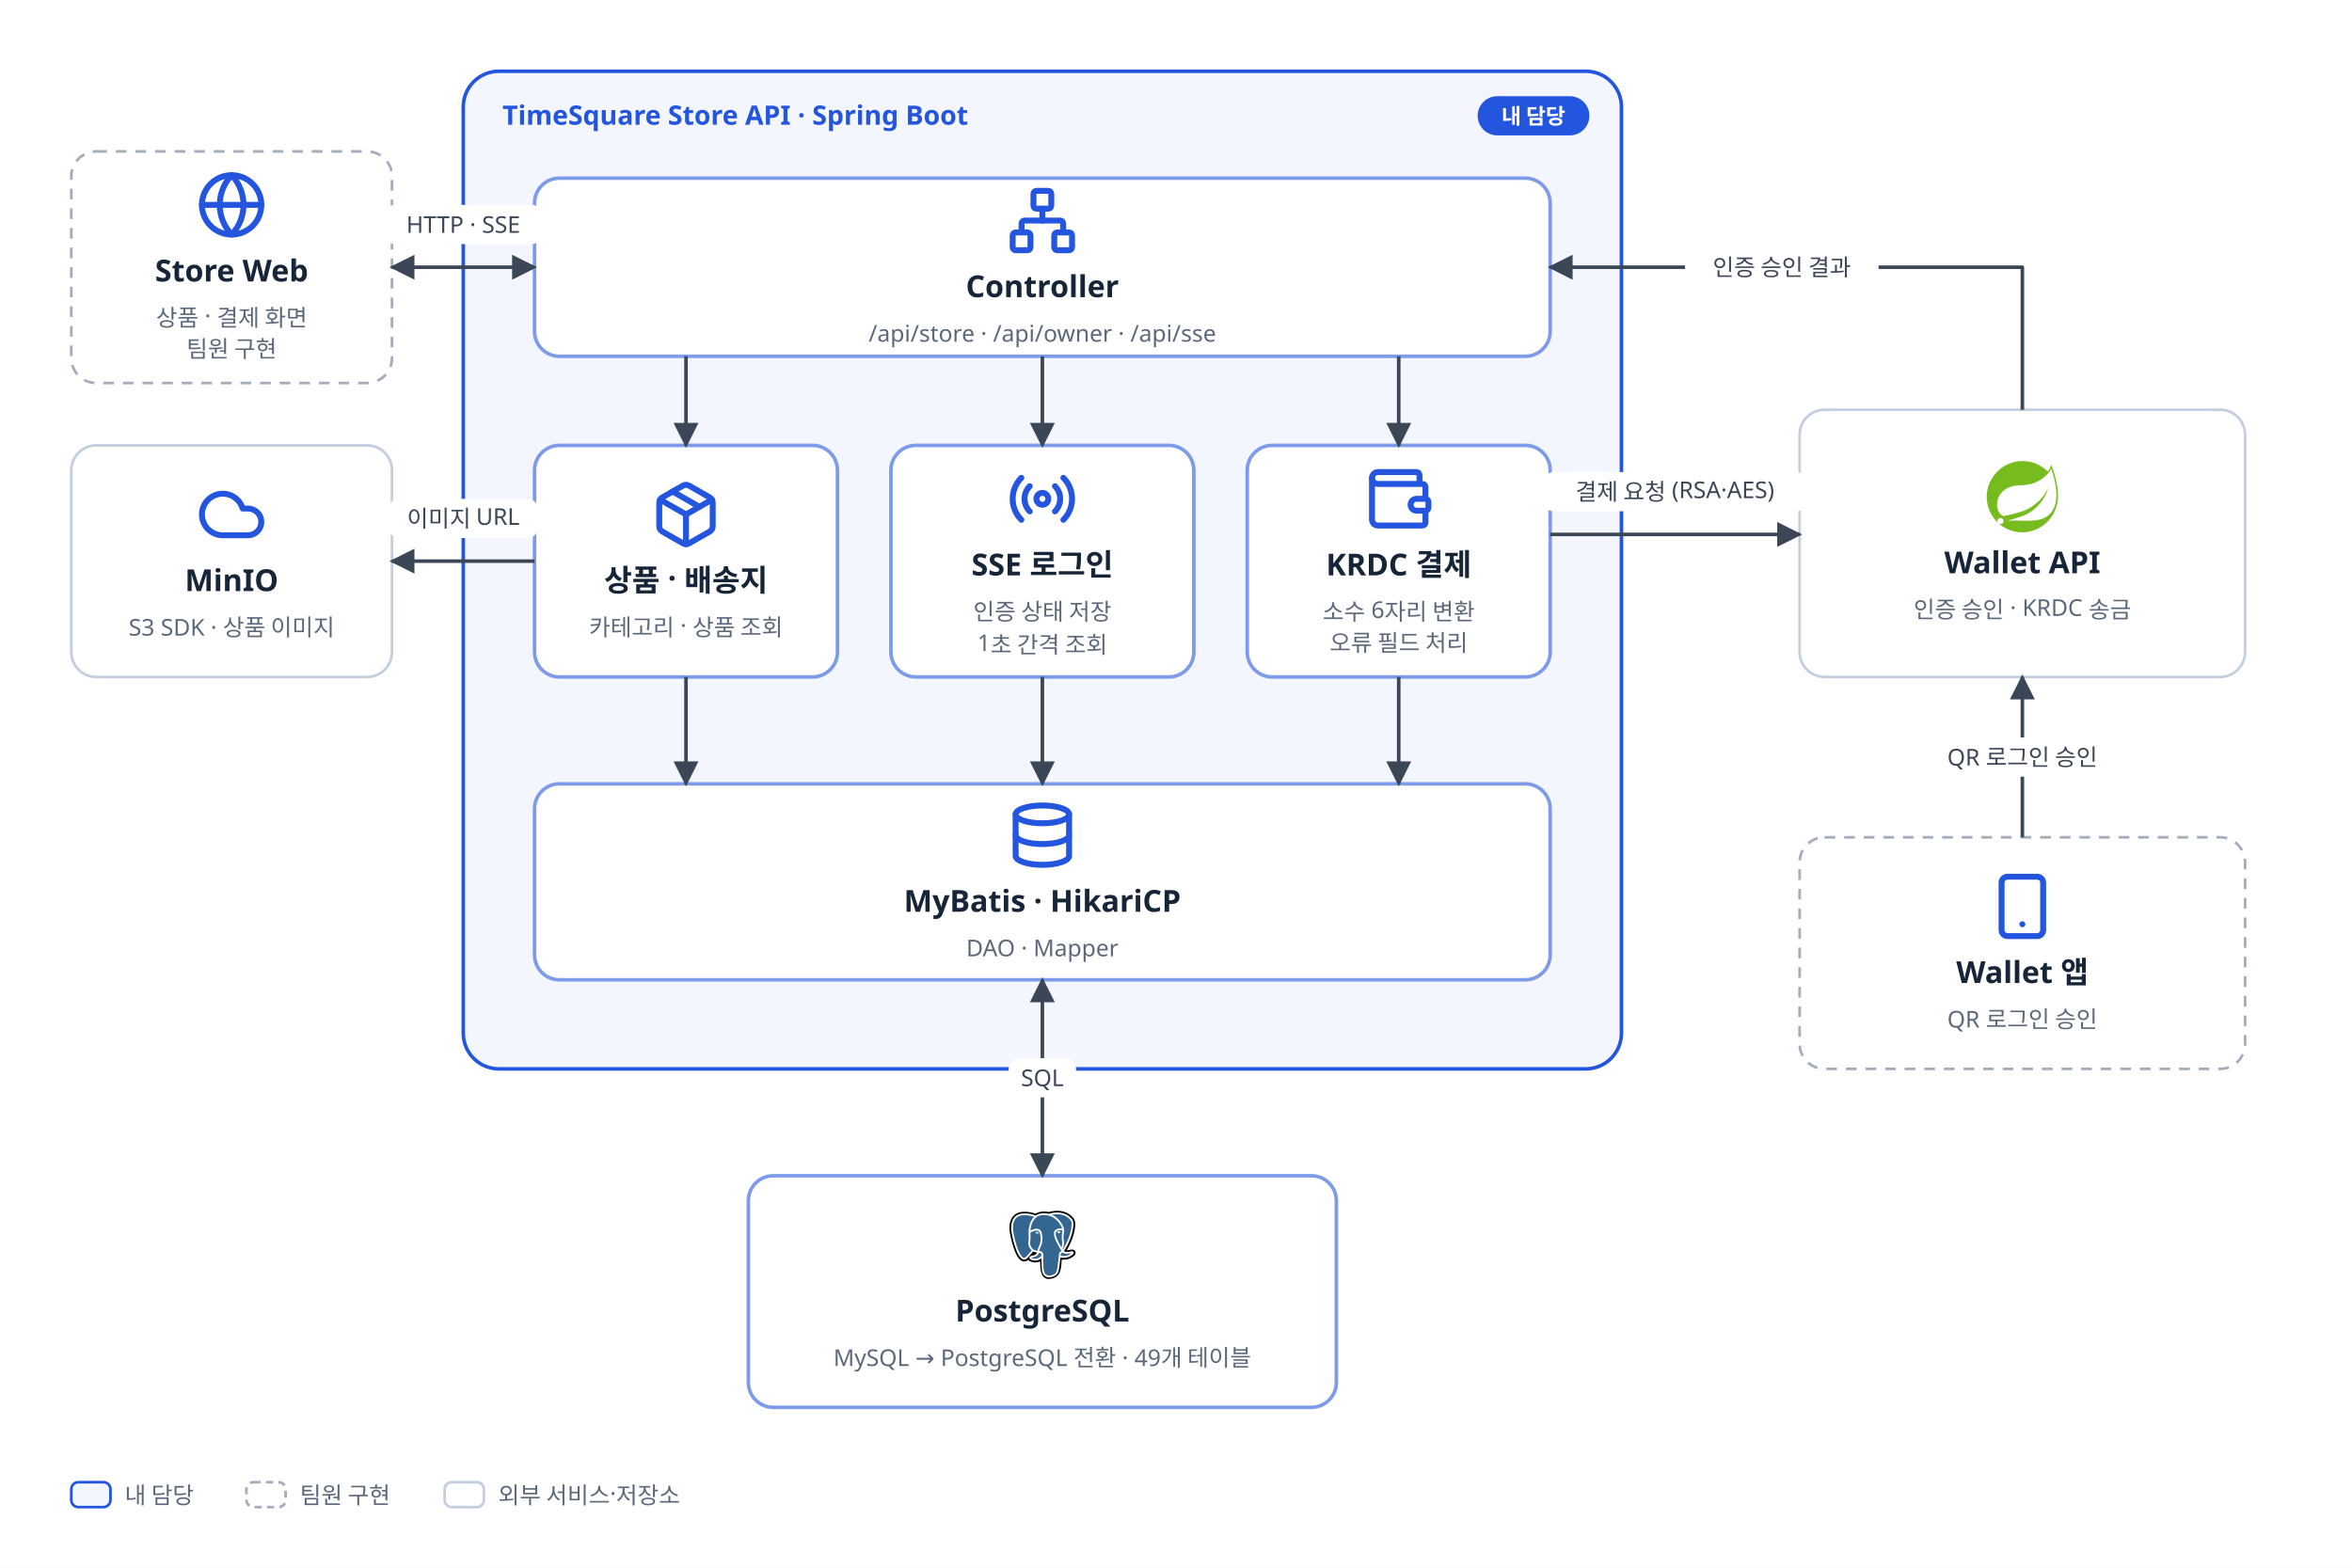
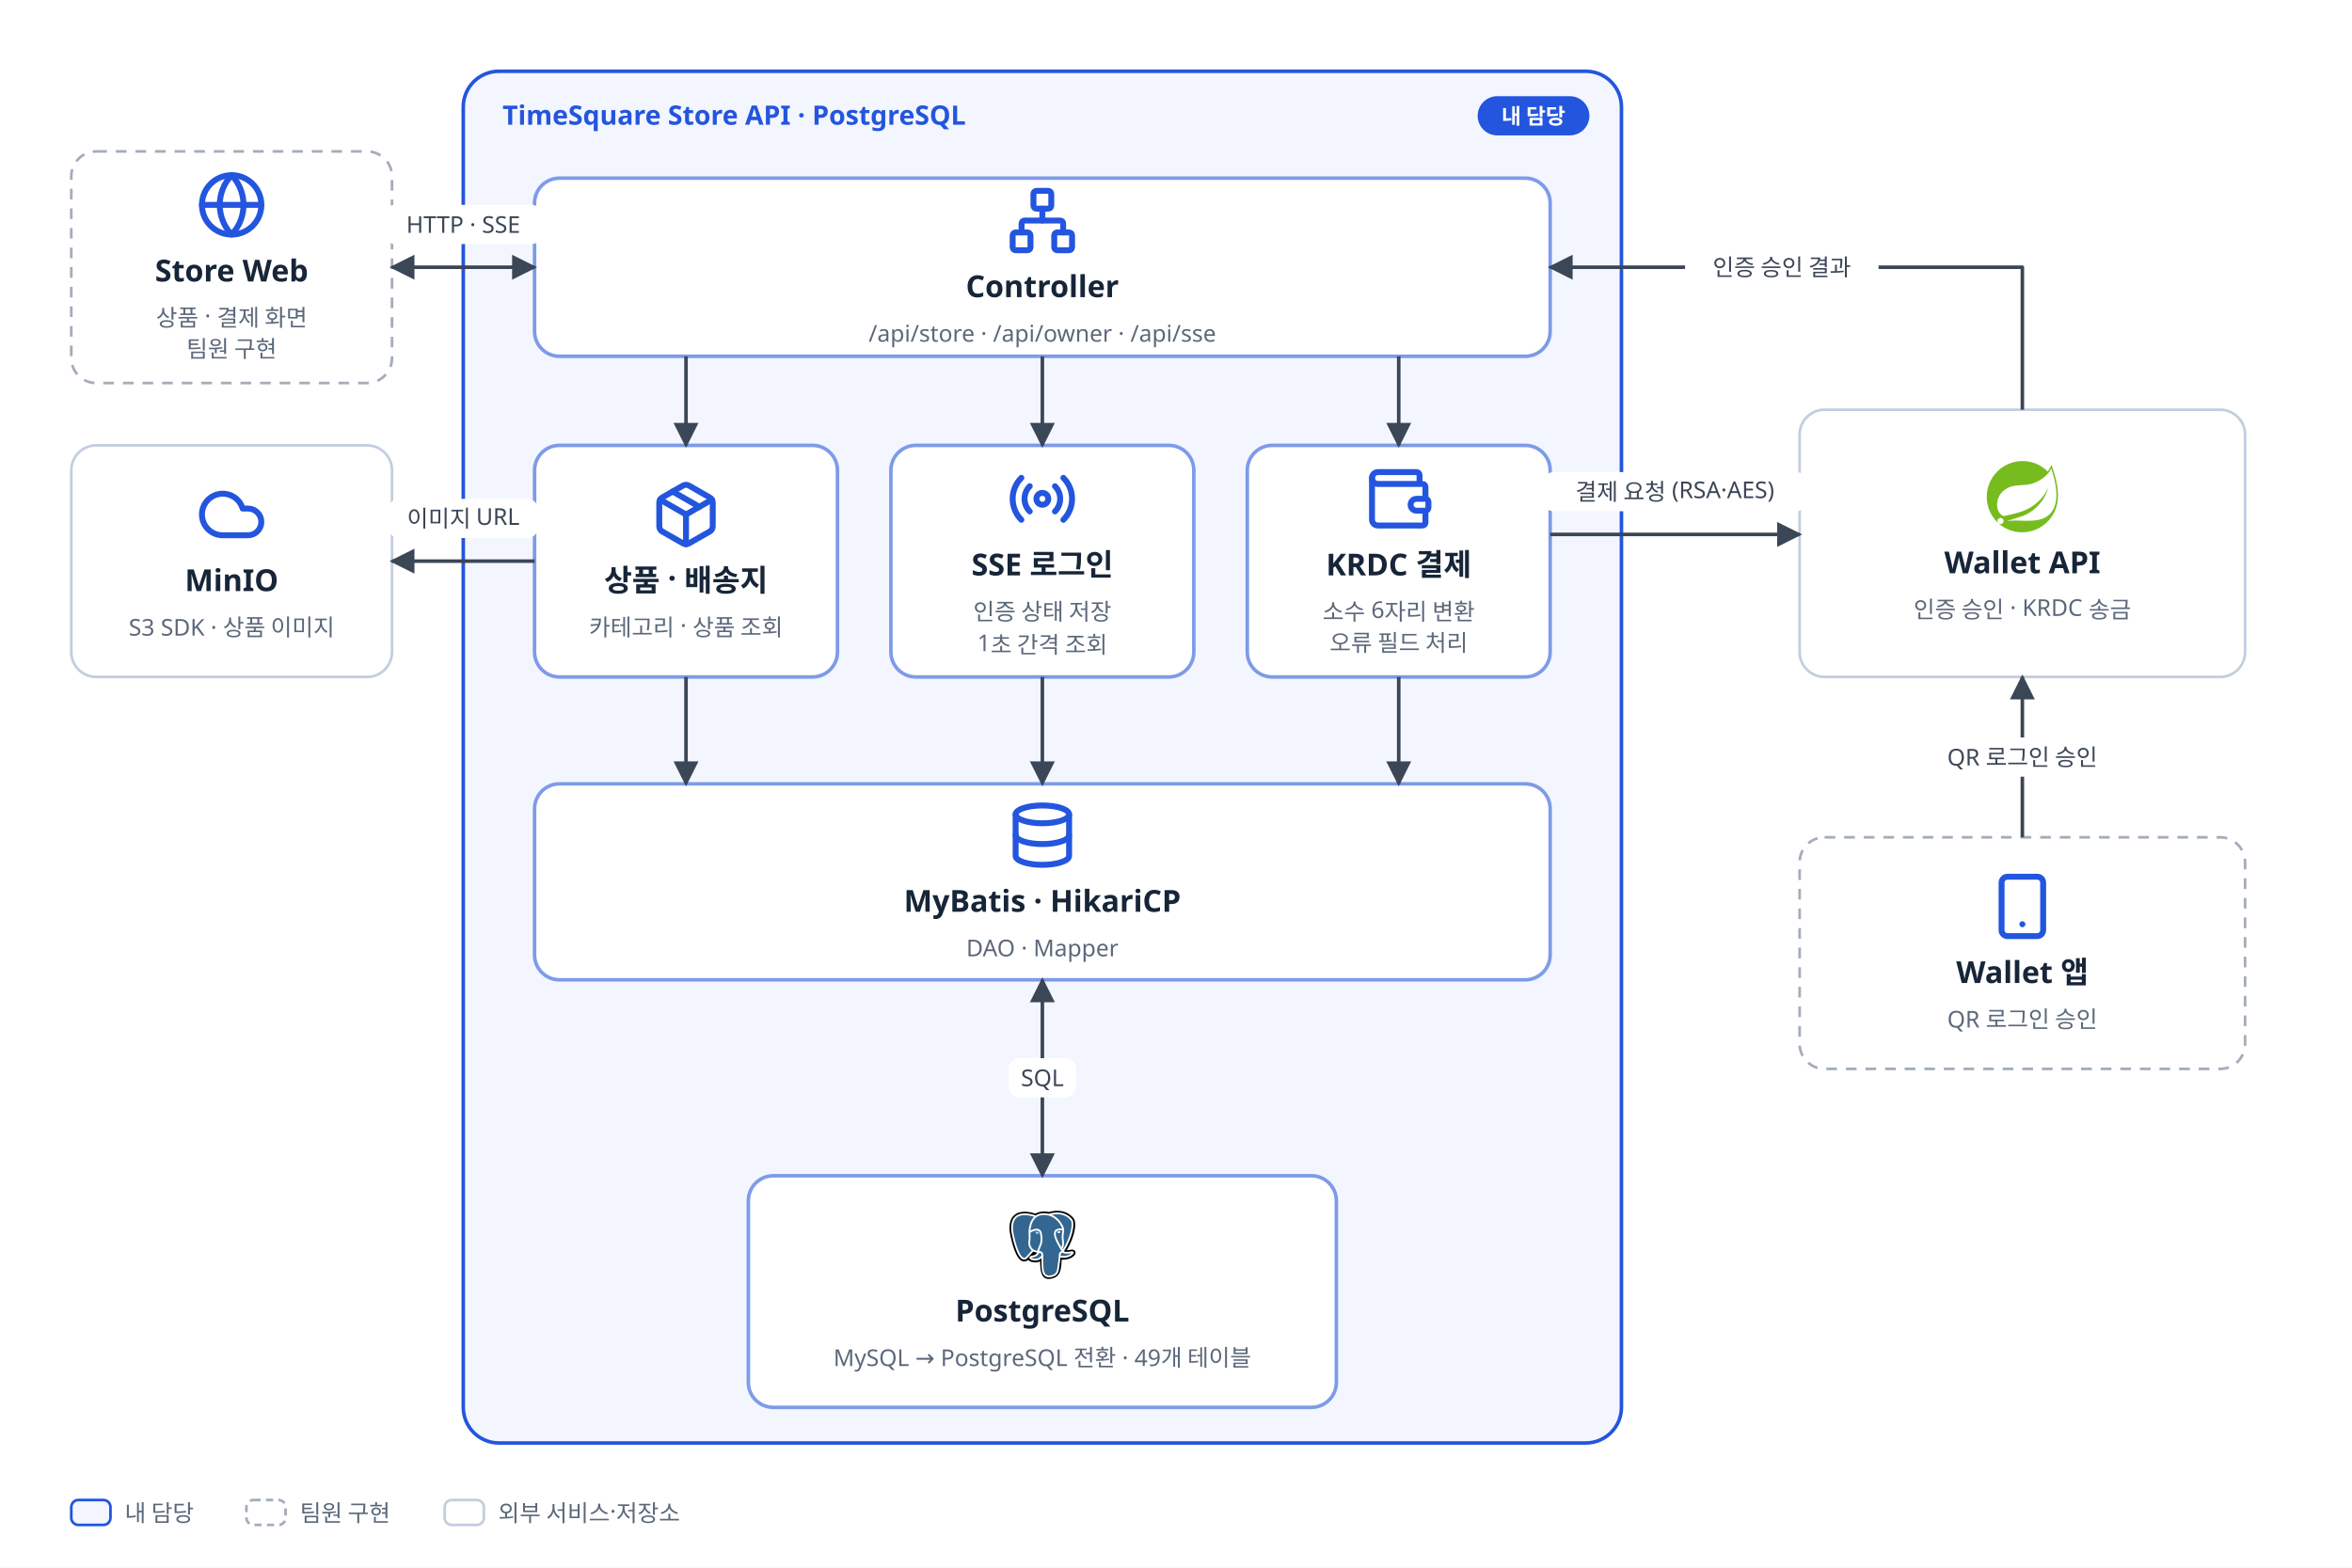
<svg xmlns="http://www.w3.org/2000/svg" width="1320" height="880" viewBox="0 0 1320 880" role="img" aria-labelledby="title desc" font-family="'Noto Sans KR','Malgun Gothic','Apple SD Gothic Neo',sans-serif">
  <defs>
    <marker id="arrow" viewBox="0 0 10 10" refX="9" refY="5" markerWidth="7" markerHeight="7" orient="auto-start-reverse">
      <path d="M0 0 L10 5 L0 10 Z" fill="#3b4656" />
    </marker>
    <marker id="arrow-start" viewBox="0 0 10 10" refX="1" refY="5" markerWidth="7" markerHeight="7" orient="auto">
      <path d="M10 0 L0 5 L10 10 Z" fill="#3b4656" />
    </marker>
    <marker id="arrow-key" viewBox="0 0 10 10" refX="9" refY="5" markerWidth="5" markerHeight="5" orient="auto-start-reverse">
      <path d="M0 0 L10 5 L0 10 Z" fill="#2355de" />
    </marker>
    <marker id="arrow-key-start" viewBox="0 0 10 10" refX="1" refY="5" markerWidth="5" markerHeight="5" orient="auto">
      <path d="M10 0 L0 5 L10 10 Z" fill="#2355de" />
    </marker>
    <symbol id="icon-cloud" viewBox="0 0 24 24">
      <g fill="none" stroke="#2355de" stroke-width="2" stroke-linecap="round" stroke-linejoin="round">
        <path d="M17.5 19H9a7 7 0 1 1 6.71-9h1.79a4.5 4.5 0 1 1 0 9Z" />
      </g>
    </symbol>
    <symbol id="icon-database" viewBox="0 0 24 24">
      <g fill="none" stroke="#2355de" stroke-width="2" stroke-linecap="round" stroke-linejoin="round">
        <ellipse cx="12" cy="5" rx="9" ry="3" />
        <path d="M3 5V19A9 3 0 0 0 21 19V5" />
        <path d="M3 12A9 3 0 0 0 21 12" />
      </g>
    </symbol>
    <symbol id="icon-globe" viewBox="0 0 24 24">
      <g fill="none" stroke="#2355de" stroke-width="2" stroke-linecap="round" stroke-linejoin="round">
        <circle cx="12" cy="12" r="10" />
        <path d="M12 2a14.5 14.5 0 0 0 0 20 14.5 14.5 0 0 0 0-20" />
        <path d="M2 12h20" />
      </g>
    </symbol>
    <symbol id="icon-network" viewBox="0 0 24 24">
      <g fill="none" stroke="#2355de" stroke-width="2" stroke-linecap="round" stroke-linejoin="round">
        <rect x="16" y="16" width="6" height="6" rx="1" />
        <rect x="2" y="16" width="6" height="6" rx="1" />
        <rect x="9" y="2" width="6" height="6" rx="1" />
        <path d="M5 16v-3a1 1 0 0 1 1-1h12a1 1 0 0 1 1 1v3" />
        <path d="M12 12V8" />
      </g>
    </symbol>
    <symbol id="icon-package" viewBox="0 0 24 24">
      <g fill="none" stroke="#2355de" stroke-width="2" stroke-linecap="round" stroke-linejoin="round">
        <path d="M11 21.73a2 2 0 0 0 2 0l7-4A2 2 0 0 0 21 16V8a2 2 0 0 0-1-1.73l-7-4a2 2 0 0 0-2 0l-7 4A2 2 0 0 0 3 8v8a2 2 0 0 0 1 1.73z" />
        <path d="M12 22V12" />
        <polyline points="3.29 7 12 12 20.71 7" />
        <path d="m7.5 4.27 9 5.15" />
      </g>
    </symbol>
    <symbol id="icon-postgresql" viewBox="0 0 128 128">
      <path d="M93.809 92.112c.785-6.533.55-7.492 5.416-6.433l1.235.108c3.742.17 8.637-.602 11.513-1.938 6.191-2.873 9.861-7.668 3.758-6.409-13.924 2.873-14.881-1.842-14.881-1.842 14.703-21.815 20.849-49.508 15.543-56.287-14.47-18.489-39.517-9.746-39.936-9.52l-.134.025c-2.751-.571-5.83-.912-9.289-.968-6.301-.104-11.082 1.652-14.709 4.402 0 0-44.683-18.409-42.604 23.151.442 8.841 12.672 66.898 27.26 49.362 5.332-6.412 10.484-11.834 10.484-11.834 2.558 1.699 5.622 2.567 8.834 2.255l.249-.212c-.078.796-.044 1.575.099 2.497-3.757 4.199-2.653 4.936-10.166 6.482-7.602 1.566-3.136 4.355-.221 5.084 3.535.884 11.712 2.136 17.238-5.598l-.22.882c1.474 1.18 1.375 8.477 1.583 13.69.209 5.214.558 10.079 1.621 12.948 1.063 2.868 2.317 10.256 12.191 8.14 8.252-1.764 14.561-4.309 15.136-27.985" />
      <path d="M75.458 125.256c-4.367 0-7.211-1.689-8.938-3.32-2.607-2.46-3.641-5.629-4.259-7.522l-.267-.79c-1.244-3.358-1.666-8.193-1.916-14.419-.038-.935-.064-1.898-.093-2.919-.021-.747-.047-1.684-.085-2.664a18.8 18.8 0 01-4.962 1.568c-3.079.526-6.389.356-9.84-.507-2.435-.609-4.965-1.871-6.407-3.82-4.203 3.681-8.212 3.182-10.396 2.453-3.853-1.285-7.301-4.896-10.542-11.037-2.309-4.375-4.542-10.075-6.638-16.943-3.65-11.96-5.969-24.557-6.175-28.693C4.292 23.698 7.777 14.44 15.296 9.129 27.157.751 45.128 5.678 51.68 7.915c4.402-2.653 9.581-3.944 15.433-3.851 3.143.051 6.136.327 8.916.823 2.9-.912 8.628-2.221 15.185-2.139 12.081.144 22.092 4.852 28.949 13.615 4.894 6.252 2.474 19.381.597 26.651-2.642 10.226-7.271 21.102-12.957 30.57 1.544.011 3.781-.174 6.961-.831 6.274-1.295 8.109 2.069 8.607 3.575 1.995 6.042-6.677 10.608-9.382 11.864-3.466 1.609-9.117 2.589-13.745 2.377l-.202-.013-1.216-.107-.12 1.014-.116.991c-.311 11.999-2.025 19.598-5.552 24.619-3.697 5.264-8.835 6.739-13.361 7.709-1.544.33-2.947.474-4.219.474zm-9.19-43.671c2.819 2.256 3.066 6.501 3.287 14.434.028.99.054 1.927.089 2.802.106 2.65.355 8.855 1.327 11.477.137.371.26.747.39 1.146 1.083 3.316 1.626 4.979 6.309 3.978 3.931-.843 5.952-1.599 7.534-3.851 2.299-3.274 3.585-9.86 3.821-19.575l4.783.116-4.75-.57.14-1.186c.455-3.91.783-6.734 3.396-8.602 2.097-1.498 4.486-1.353 6.389-1.01-2.091-1.58-2.669-3.433-2.823-4.193l-.399-1.965 1.121-1.663c6.457-9.58 11.781-21.354 14.609-32.304 2.906-11.251 2.02-17.226 1.134-18.356-11.729-14.987-32.068-8.799-34.192-8.097l-.359.194-1.8.335-.922-.191c-2.542-.528-5.366-.82-8.393-.869-4.756-.08-8.593 1.044-11.739 3.431l-2.183 1.655-2.533-1.043c-5.412-2.213-21.308-6.662-29.696-.721-4.656 3.298-6.777 9.76-6.305 19.207.156 3.119 2.275 14.926 5.771 26.377 4.831 15.825 9.221 21.082 11.054 21.693.32.108 1.15-.537 1.976-1.529a270.708 270.708 0 0110.694-12.07l2.77-2.915 3.349 2.225c1.35.897 2.839 1.406 4.368 1.502l7.987-6.812-1.157 11.808c-.026.265-.039.626.065 1.296l.348 2.238-1.51 1.688-.174.196 4.388 2.025 1.836-2.301z" />
      <path fill="#336791" d="M115.731 77.44c-13.925 2.873-14.882-1.842-14.882-1.842 14.703-21.816 20.849-49.51 15.545-56.287C101.924.823 76.875 9.566 76.457 9.793l-.135.024c-2.751-.571-5.83-.911-9.291-.967-6.301-.103-11.08 1.652-14.707 4.402 0 0-44.684-18.408-42.606 23.151.442 8.842 12.672 66.899 27.26 49.363 5.332-6.412 10.483-11.834 10.483-11.834 2.559 1.699 5.622 2.567 8.833 2.255l.25-.212c-.078.796-.042 1.575.1 2.497-3.758 4.199-2.654 4.936-10.167 6.482-7.602 1.566-3.136 4.355-.22 5.084 3.534.884 11.712 2.136 17.237-5.598l-.221.882c1.473 1.18 2.507 7.672 2.334 13.557-.174 5.885-.29 9.926.871 13.082 1.16 3.156 2.316 10.256 12.192 8.14 8.252-1.768 12.528-6.351 13.124-13.995.422-5.435 1.377-4.631 1.438-9.49l.767-2.3c.884-7.367.14-9.743 5.225-8.638l1.235.108c3.742.17 8.639-.602 11.514-1.938 6.19-2.871 9.861-7.667 3.758-6.408z" />
      <path fill="#fff" d="M75.957 122.307c-8.232 0-10.84-6.519-11.907-9.185-1.562-3.907-1.899-19.069-1.551-31.503a1.59 1.59 0 011.64-1.55 1.594 1.594 0 011.55 1.639c-.401 14.341.168 27.337 1.324 30.229 1.804 4.509 4.54 8.453 12.275 6.796 7.343-1.575 10.093-4.359 11.318-11.46.94-5.449 2.799-20.951 3.028-24.01a1.593 1.593 0 011.71-1.472 1.597 1.597 0 011.472 1.71c-.239 3.185-2.089 18.657-3.065 24.315-1.446 8.387-5.185 12.191-13.794 14.037-1.463.313-2.792.453-4 .454zM31.321 90.466a6.71 6.71 0 01-2.116-.35c-5.347-1.784-10.44-10.492-15.138-25.885-3.576-11.717-5.842-23.947-6.041-27.922-.589-11.784 2.445-20.121 9.02-24.778 13.007-9.216 34.888-.44 35.813-.062a1.596 1.596 0 01-1.207 2.955c-.211-.086-21.193-8.492-32.768-.285-5.622 3.986-8.203 11.392-7.672 22.011.167 3.349 2.284 15.285 5.906 27.149 4.194 13.742 8.967 22.413 13.096 23.79.648.216 2.62.873 5.439-2.517A245.272 245.272 0 0145.88 73.046a1.596 1.596 0 012.304 2.208c-.048.05-4.847 5.067-10.077 11.359-2.477 2.979-4.851 3.853-6.786 3.853zm69.429-13.445a1.596 1.596 0 01-1.322-2.487c14.863-22.055 20.08-48.704 15.612-54.414-5.624-7.186-13.565-10.939-23.604-11.156-7.433-.16-13.341 1.738-14.307 2.069l-.243.099c-.971.305-1.716-.227-1.997-.849a1.6 1.6 0 01.631-2.025c.046-.027.192-.089.429-.176l-.021.006.021-.007c1.641-.601 7.639-2.4 15.068-2.315 11.108.118 20.284 4.401 26.534 12.388 2.957 3.779 2.964 12.485.019 23.887-3.002 11.625-8.651 24.118-15.497 34.277-.306.457-.81.703-1.323.703zm.76 10.21c-2.538 0-4.813-.358-6.175-1.174-1.4-.839-1.667-1.979-1.702-2.584-.382-6.71 3.32-7.878 5.208-8.411-.263-.398-.637-.866-1.024-1.349-1.101-1.376-2.609-3.26-3.771-6.078-.182-.44-.752-1.463-1.412-2.648-3.579-6.418-11.026-19.773-6.242-26.612 2.214-3.165 6.623-4.411 13.119-3.716C97.6 28.837 88.5 10.625 66.907 10.271c-6.494-.108-11.82 1.889-15.822 5.93-8.96 9.049-8.636 25.422-8.631 25.586a1.595 1.595 0 11-3.19.084c-.02-.727-.354-17.909 9.554-27.916C53.455 9.272 59.559 6.96 66.96 7.081c13.814.227 22.706 7.25 27.732 13.101 5.479 6.377 8.165 13.411 8.386 15.759.165 1.746-1.088 2.095-1.341 2.147l-.576.013c-6.375-1.021-10.465-.312-12.156 2.104-3.639 5.201 3.406 17.834 6.414 23.229.768 1.376 1.322 2.371 1.576 2.985.988 2.396 2.277 4.006 3.312 5.3.911 1.138 1.7 2.125 1.982 3.283.131.23 1.99 2.98 13.021.703 2.765-.57 4.423-.083 4.93 1.45.997 3.015-4.597 6.532-7.694 7.97-2.775 1.29-7.204 2.106-11.036 2.106zm-4.696-4.021c.35.353 2.101.962 5.727.806 3.224-.138 6.624-.839 8.664-1.786 2.609-1.212 4.351-2.567 5.253-3.492l-.5.092c-7.053 1.456-12.042 1.262-14.828-.577a6.162 6.162 0 01-.54-.401c-.302.119-.581.197-.78.253-1.58.443-3.214.902-2.996 5.105zm-45.562 8.915c-1.752 0-3.596-.239-5.479-.71-1.951-.488-5.24-1.957-5.19-4.37.057-2.707 3.994-3.519 5.476-3.824 5.354-1.103 5.703-1.545 7.376-3.67.488-.619 1.095-1.39 1.923-2.314 1.229-1.376 2.572-2.073 3.992-2.073.989 0 1.8.335 2.336.558 1.708.708 3.133 2.42 3.719 4.467.529 1.847.276 3.625-.71 5.006-3.237 4.533-7.886 6.93-13.443 6.93zm-7.222-4.943c.481.372 1.445.869 2.518 1.137 1.631.408 3.213.615 4.705.615 4.546 0 8.196-1.882 10.847-5.594.553-.774.387-1.757.239-2.274-.31-1.083-1.08-2.068-1.873-2.397-.43-.178-.787-.314-1.115-.314-.176 0-.712 0-1.614 1.009a41.146 41.146 0 00-1.794 2.162c-2.084 2.646-3.039 3.544-9.239 4.821-1.513.31-2.289.626-2.674.835zm12.269-7.36a1.596 1.596 0 01-1.575-1.354 8.218 8.218 0 01-.08-.799c-4.064-.076-7.985-1.82-10.962-4.926-3.764-3.927-5.477-9.368-4.699-14.927.845-6.037.529-11.366.359-14.229-.047-.796-.081-1.371-.079-1.769.003-.505.013-1.844 4.489-4.113 1.592-.807 4.784-2.215 8.271-2.576 5.777-.597 9.585 1.976 10.725 7.246 3.077 14.228.244 20.521-1.825 25.117-.385.856-.749 1.664-1.04 2.447l-.257.69c-1.093 2.931-2.038 5.463-1.748 7.354a1.595 1.595 0 01-1.335 1.819l-.244.02zM42.464 42.26l.062 1.139c.176 2.974.504 8.508-.384 14.86-.641 4.585.759 9.06 3.843 12.276 2.437 2.542 5.644 3.945 8.94 3.945h.068c.369-1.555.982-3.197 1.642-4.966l.255-.686c.329-.884.714-1.74 1.122-2.646 1.991-4.424 4.47-9.931 1.615-23.132-.565-2.615-1.936-4.128-4.189-4.627-4.628-1.022-11.525 2.459-12.974 3.837zm9.63-.677c-.08.564 1.033 2.07 2.485 2.271 1.449.203 2.689-.975 2.768-1.539.079-.564-1.033-1.186-2.485-1.388-1.451-.202-2.691.092-2.768.656zm2.818 2.826l-.407-.028c-.9-.125-1.81-.692-2.433-1.518-.219-.29-.576-.852-.505-1.354.101-.736.999-1.177 2.4-1.177.313 0 .639.023.967.069.766.106 1.477.327 2.002.62.91.508.977 1.075.936 1.368-.112.813-1.405 2.02-2.96 2.02zm-2.289-2.732c.045.348.907 1.496 2.029 1.651l.261.018c1.036 0 1.81-.815 1.901-1.082-.096-.182-.762-.634-2.025-.81a5.823 5.823 0 00-.821-.059c-.812 0-1.243.183-1.345.282zm43.605-1.245c.079.564-1.033 2.07-2.484 2.272-1.45.202-2.691-.975-2.771-1.539-.076-.564 1.036-1.187 2.486-1.388 1.45-.203 2.689.092 2.769.655zm-2.819 2.56c-1.396 0-2.601-1.086-2.7-1.791-.115-.846 1.278-1.489 2.712-1.688.316-.044.629-.066.93-.066 1.238 0 2.058.363 2.14.949.053.379-.238.964-.739 1.492-.331.347-1.026.948-1.973 1.079l-.37.025zm.943-3.013c-.276 0-.564.021-.856.061-1.441.201-2.301.779-2.259 1.089.048.341.968 1.332 2.173 1.332l.297-.021c.787-.109 1.378-.623 1.66-.919.443-.465.619-.903.598-1.052-.028-.198-.56-.49-1.613-.49zm3.965 32.843a1.594 1.594 0 01-1.324-2.483c3.398-5.075 2.776-10.25 2.175-15.255-.257-2.132-.521-4.337-.453-6.453.07-2.177.347-3.973.614-5.71.317-2.058.617-4.002.493-6.31a1.595 1.595 0 113.186-.172c.142 2.638-.197 4.838-.525 6.967-.253 1.643-.515 3.342-.578 5.327-.061 1.874.178 3.864.431 5.97.64 5.322 1.365 11.354-2.691 17.411a1.596 1.596 0 01-1.328.708z" />
    </symbol>
    <symbol id="icon-radio" viewBox="0 0 24 24">
      <g fill="none" stroke="#2355de" stroke-width="2" stroke-linecap="round" stroke-linejoin="round">
        <path d="M16.247 7.761a6 6 0 0 1 0 8.478" />
        <path d="M19.075 4.933a10 10 0 0 1 0 14.134" />
        <path d="M4.925 19.067a10 10 0 0 1 0-14.134" />
        <path d="M7.753 16.239a6 6 0 0 1 0-8.478" />
        <circle cx="12" cy="12" r="2" />
      </g>
    </symbol>
    <symbol id="icon-smartphone" viewBox="0 0 24 24">
      <g fill="none" stroke="#2355de" stroke-width="2" stroke-linecap="round" stroke-linejoin="round">
        <rect width="14" height="20" x="5" y="2" rx="2" ry="2" />
        <path d="M12 18h.01" />
      </g>
    </symbol>
    <symbol id="icon-spring" viewBox="0 0 128 128">
      <path d="M116.452 6.643a59.104 59.104 0 01-6.837 12.136A64.249 64.249 0 0064.205-.026C28.984-.026 0 28.982 0 64.242a64.316 64.316 0 0019.945 46.562l2.368 2.1a64.22 64.22 0 0041.358 15.122c33.487 0 61.637-26.24 64.021-59.683 1.751-16.371-3.051-37.077-11.24-61.7zM29.067 111.17a5.5 5.5 0 01-4.269 2.034c-3.018 0-5.487-2.484-5.487-5.502 0-3.017 2.485-5.501 5.487-5.501 1.25 0 2.485.433 3.452 1.234 2.351 1.9 2.718 5.384.817 7.735zm87.119-19.238c-15.843 21.122-49.68 14.003-71.376 15.02 0 0-3.852.234-7.721.867 0 0 1.45-.617 3.335-1.334 15.226-5.301 22.43-6.335 31.685-11.086 17.427-8.869 34.654-28.274 38.24-48.463-6.637 19.422-26.75 36.11-45.077 42.895-12.557 4.635-35.238 9.136-35.238 9.136l-.917-.484c-15.442-7.518-15.91-40.977 12.157-51.78 12.291-4.735 24.048-2.134 37.323-5.302 14.175-3.367 30.568-14.004 37.238-27.874 7.471 22.19 16.46 56.932.35 78.405z" fill="#77bc1f" />
    </symbol>
    <symbol id="icon-wallet" viewBox="0 0 24 24">
      <g fill="none" stroke="#2355de" stroke-width="2" stroke-linecap="round" stroke-linejoin="round">
        <path d="M19 7V4a1 1 0 0 0-1-1H5a2 2 0 0 0 0 4h15a1 1 0 0 1 1 1v4h-3a2 2 0 0 0 0 4h3a1 1 0 0 0 1-1v-2a1 1 0 0 0-1-1" />
        <path d="M3 5v14a2 2 0 0 0 2 2h15a1 1 0 0 0 1-1v-4" />
      </g>
    </symbol>
  </defs>
  <rect width="1320" height="880" fill="#fff" />
-   <rect x="260" y="40" width="650" height="560" rx="20" fill="#f3f6ff" stroke="#2355de" stroke-width="2" />
-   <text x="282.0" y="70.0" font-size="15" font-weight="700" fill="#2355de" text-anchor="start">TimeSquare Store API · Spring Boot</text>
+   <rect x="260" y="40" width="650" height="770" rx="20" fill="#f3f6ff" stroke="#2355de" stroke-width="2" />
+   <text x="282.0" y="70.0" font-size="15" font-weight="700" fill="#2355de" text-anchor="start">TimeSquare Store API · PostgreSQL</text>
  <rect x="829.3" y="54" width="62.7" height="22" rx="11" fill="#2355de" />
  <text x="860.6" y="69.5" font-size="12" font-weight="700" fill="#fff" text-anchor="middle">내 담당</text>
  <rect x="40" y="85" width="180" height="130" rx="14" fill="#fff" stroke="#a3adbb" stroke-width="1.5" stroke-dasharray="6 5" />
  <use href="#icon-globe" x="110.0" y="95.0" width="40" height="40" />
  <text x="130.0" y="158.0" font-size="17" font-weight="700" fill="#172538" text-anchor="middle">Store Web</text>
  <text x="130.0" y="183.0" font-size="13" font-weight="400" fill="#5b687a" text-anchor="middle">상품 · 결제 화면</text>
  <text x="130.0" y="200.5" font-size="13" font-weight="400" fill="#5b687a" text-anchor="middle">팀원 구현</text>
  <rect x="40" y="250" width="180" height="130" rx="14" fill="#fff" stroke="#c3cede" stroke-width="1.5" />
  <use href="#icon-cloud" x="110.0" y="268.8" width="40" height="40" />
  <text x="130.0" y="331.8" font-size="17" font-weight="700" fill="#172538" text-anchor="middle">MinIO</text>
  <text x="130.0" y="356.8" font-size="13" font-weight="400" fill="#5b687a" text-anchor="middle">S3 SDK · 상품 이미지</text>
  <rect x="300" y="100" width="570" height="100" rx="14" fill="#fff" stroke="#7d9be8" stroke-width="2" />
  <use href="#icon-network" x="565.0" y="103.8" width="40" height="40" />
  <text x="585.0" y="166.8" font-size="17" font-weight="700" fill="#172538" text-anchor="middle">Controller</text>
  <text x="585.0" y="191.8" font-size="13" font-weight="400" fill="#5b687a" text-anchor="middle">/api/store · /api/owner · /api/sse</text>
  <rect x="300" y="250" width="170" height="130" rx="14" fill="#fff" stroke="#7d9be8" stroke-width="2" />
  <use href="#icon-package" x="365.0" y="268.8" width="40" height="40" />
  <text x="385.0" y="331.8" font-size="17" font-weight="700" fill="#172538" text-anchor="middle">상품 · 배송지</text>
  <text x="385.0" y="356.8" font-size="13" font-weight="400" fill="#5b687a" text-anchor="middle">카테고리 · 상품 조회</text>
  <rect x="500" y="250" width="170" height="130" rx="14" fill="#fff" stroke="#7d9be8" stroke-width="2" />
  <use href="#icon-radio" x="565.0" y="260.0" width="40" height="40" />
  <text x="585.0" y="323.0" font-size="17" font-weight="700" fill="#172538" text-anchor="middle">SSE 로그인</text>
  <text x="585.0" y="348.0" font-size="13" font-weight="400" fill="#5b687a" text-anchor="middle">인증 상태 저장</text>
  <text x="585.0" y="365.5" font-size="13" font-weight="400" fill="#5b687a" text-anchor="middle">1초 간격 조회</text>
  <rect x="700" y="250" width="170" height="130" rx="14" fill="#fff" stroke="#7d9be8" stroke-width="2" />
  <use href="#icon-wallet" x="765.0" y="260.0" width="40" height="40" />
  <text x="785.0" y="323.0" font-size="17" font-weight="700" fill="#172538" text-anchor="middle">KRDC 결제</text>
  <text x="785.0" y="348.0" font-size="13" font-weight="400" fill="#5b687a" text-anchor="middle">소수 6자리 변환</text>
  <text x="785.0" y="365.5" font-size="13" font-weight="400" fill="#5b687a" text-anchor="middle">오류 필드 처리</text>
  <rect x="300" y="440" width="570" height="110" rx="14" fill="#fff" stroke="#7d9be8" stroke-width="2" />
  <use href="#icon-database" x="565.0" y="448.8" width="40" height="40" />
  <text x="585.0" y="511.8" font-size="17" font-weight="700" fill="#172538" text-anchor="middle">MyBatis · HikariCP</text>
  <text x="585.0" y="536.8" font-size="13" font-weight="400" fill="#5b687a" text-anchor="middle">DAO · Mapper</text>
  <rect x="420" y="660" width="330" height="130" rx="14" fill="#fff" stroke="#7d9be8" stroke-width="2" />
  <use href="#icon-postgresql" x="565.0" y="678.8" width="40" height="40" />
  <text x="585.0" y="741.8" font-size="17" font-weight="700" fill="#172538" text-anchor="middle">PostgreSQL</text>
  <text x="585.0" y="766.8" font-size="13" font-weight="400" fill="#5b687a" text-anchor="middle">MySQL → PostgreSQL 전환 · 49개 테이블</text>
  <rect x="1010" y="230" width="250" height="150" rx="14" fill="#fff" stroke="#c3cede" stroke-width="1.5" />
  <use href="#icon-spring" x="1115.0" y="258.8" width="40" height="40" />
  <text x="1135.0" y="321.8" font-size="17" font-weight="700" fill="#172538" text-anchor="middle">Wallet API</text>
  <text x="1135.0" y="346.8" font-size="13" font-weight="400" fill="#5b687a" text-anchor="middle">인증 승인 · KRDC 송금</text>
  <rect x="1010" y="470" width="250" height="130" rx="14" fill="#fff" stroke="#a3adbb" stroke-width="1.5" stroke-dasharray="6 5" />
  <use href="#icon-smartphone" x="1115.0" y="488.8" width="40" height="40" />
  <text x="1135.0" y="551.8" font-size="17" font-weight="700" fill="#172538" text-anchor="middle">Wallet 앱</text>
  <text x="1135.0" y="576.8" font-size="13" font-weight="400" fill="#5b687a" text-anchor="middle">QR 로그인 승인</text>
  <path d="M 220 150 L 300 150" fill="none" stroke="#3b4656" stroke-width="2" stroke-linejoin="round" marker-end="url(#arrow)" marker-start="url(#arrow-start)" />
  <rect x="215.6" y="115.0" width="88.8" height="22" rx="6" fill="#fff" />
  <text x="260.0" y="130.7" font-size="13" font-weight="500" fill="#3b4656" text-anchor="middle">HTTP · SSE</text>
  <path d="M 300 315 L 220 315" fill="none" stroke="#3b4656" stroke-width="2" stroke-linejoin="round" marker-end="url(#arrow)" />
  <rect x="217.9" y="280.0" width="84.1" height="22" rx="6" fill="#fff" />
  <text x="260.0" y="295.7" font-size="13" font-weight="500" fill="#3b4656" text-anchor="middle">이미지 URL</text>
  <path d="M 385 200 L 385 250" fill="none" stroke="#3b4656" stroke-width="2" stroke-linejoin="round" marker-end="url(#arrow)" />
  <path d="M 385 380 L 385 440" fill="none" stroke="#3b4656" stroke-width="2" stroke-linejoin="round" marker-end="url(#arrow)" />
  <path d="M 585 200 L 585 250" fill="none" stroke="#3b4656" stroke-width="2" stroke-linejoin="round" marker-end="url(#arrow)" />
  <path d="M 585 380 L 585 440" fill="none" stroke="#3b4656" stroke-width="2" stroke-linejoin="round" marker-end="url(#arrow)" />
  <path d="M 785 200 L 785 250" fill="none" stroke="#3b4656" stroke-width="2" stroke-linejoin="round" marker-end="url(#arrow)" />
  <path d="M 785 380 L 785 440" fill="none" stroke="#3b4656" stroke-width="2" stroke-linejoin="round" marker-end="url(#arrow)" />
  <path d="M 585 550 L 585 660" fill="none" stroke="#3b4656" stroke-width="2" stroke-linejoin="round" marker-end="url(#arrow)" marker-start="url(#arrow-start)" />
  <rect x="566.1" y="594.0" width="37.8" height="22" rx="6" fill="#fff" />
  <text x="585.0" y="609.7" font-size="13" font-weight="500" fill="#3b4656" text-anchor="middle">SQL</text>
  <path d="M 870 300 L 1010 300" fill="none" stroke="#3b4656" stroke-width="2" stroke-linejoin="round" marker-end="url(#arrow)" />
  <rect x="866.0" y="265.0" width="148.1" height="22" rx="6" fill="#fff" />
  <text x="940.0" y="280.7" font-size="13" font-weight="500" fill="#3b4656" text-anchor="middle">결제 요청 (RSA·AES)</text>
  <path d="M 1135 230 L 1135 150 L 870 150" fill="none" stroke="#3b4656" stroke-width="2" stroke-linejoin="round" marker-end="url(#arrow)" />
  <rect x="945.7" y="139.0" width="108.6" height="22" rx="6" fill="#fff" />
  <text x="1000.0" y="154.7" font-size="13" font-weight="500" fill="#3b4656" text-anchor="middle">인증 승인 결과</text>
  <path d="M 1135 470 L 1135 380" fill="none" stroke="#3b4656" stroke-width="2" stroke-linejoin="round" marker-end="url(#arrow)" />
  <rect x="1079.9" y="414.0" width="110.1" height="22" rx="6" fill="#fff" />
  <text x="1135.0" y="429.7" font-size="13" font-weight="500" fill="#3b4656" text-anchor="middle">QR 로그인 승인</text>
-   <rect x="40" y="832" width="22" height="14" rx="4" fill="#f3f6ff" stroke="#2355de" stroke-width="1.5" />
-   <text x="70.0" y="844.0" font-size="13" font-weight="500" fill="#5b687a" text-anchor="start">내 담당</text>
-   <rect x="138.28" y="832" width="22" height="14" rx="4" fill="#fff" stroke="#a3adbb" stroke-width="1.5" stroke-dasharray="4 3" />
-   <text x="168.3" y="844.0" font-size="13" font-weight="500" fill="#5b687a" text-anchor="start">팀원 구현</text>
-   <rect x="249.56" y="832" width="22" height="14" rx="4" fill="#fff" stroke="#c3cede" stroke-width="1.5" />
-   <text x="279.6" y="844.0" font-size="13" font-weight="500" fill="#5b687a" text-anchor="start">외부 서비스·저장소</text>
+   <rect x="40" y="842" width="22" height="14" rx="4" fill="#f3f6ff" stroke="#2355de" stroke-width="1.5" />
+   <text x="70.0" y="854.0" font-size="13" font-weight="500" fill="#5b687a" text-anchor="start">내 담당</text>
+   <rect x="138.28" y="842" width="22" height="14" rx="4" fill="#fff" stroke="#a3adbb" stroke-width="1.5" stroke-dasharray="4 3" />
+   <text x="168.3" y="854.0" font-size="13" font-weight="500" fill="#5b687a" text-anchor="start">팀원 구현</text>
+   <rect x="249.56" y="842" width="22" height="14" rx="4" fill="#fff" stroke="#c3cede" stroke-width="1.5" />
+   <text x="279.6" y="854.0" font-size="13" font-weight="500" fill="#5b687a" text-anchor="start">외부 서비스·저장소</text>
</svg>
